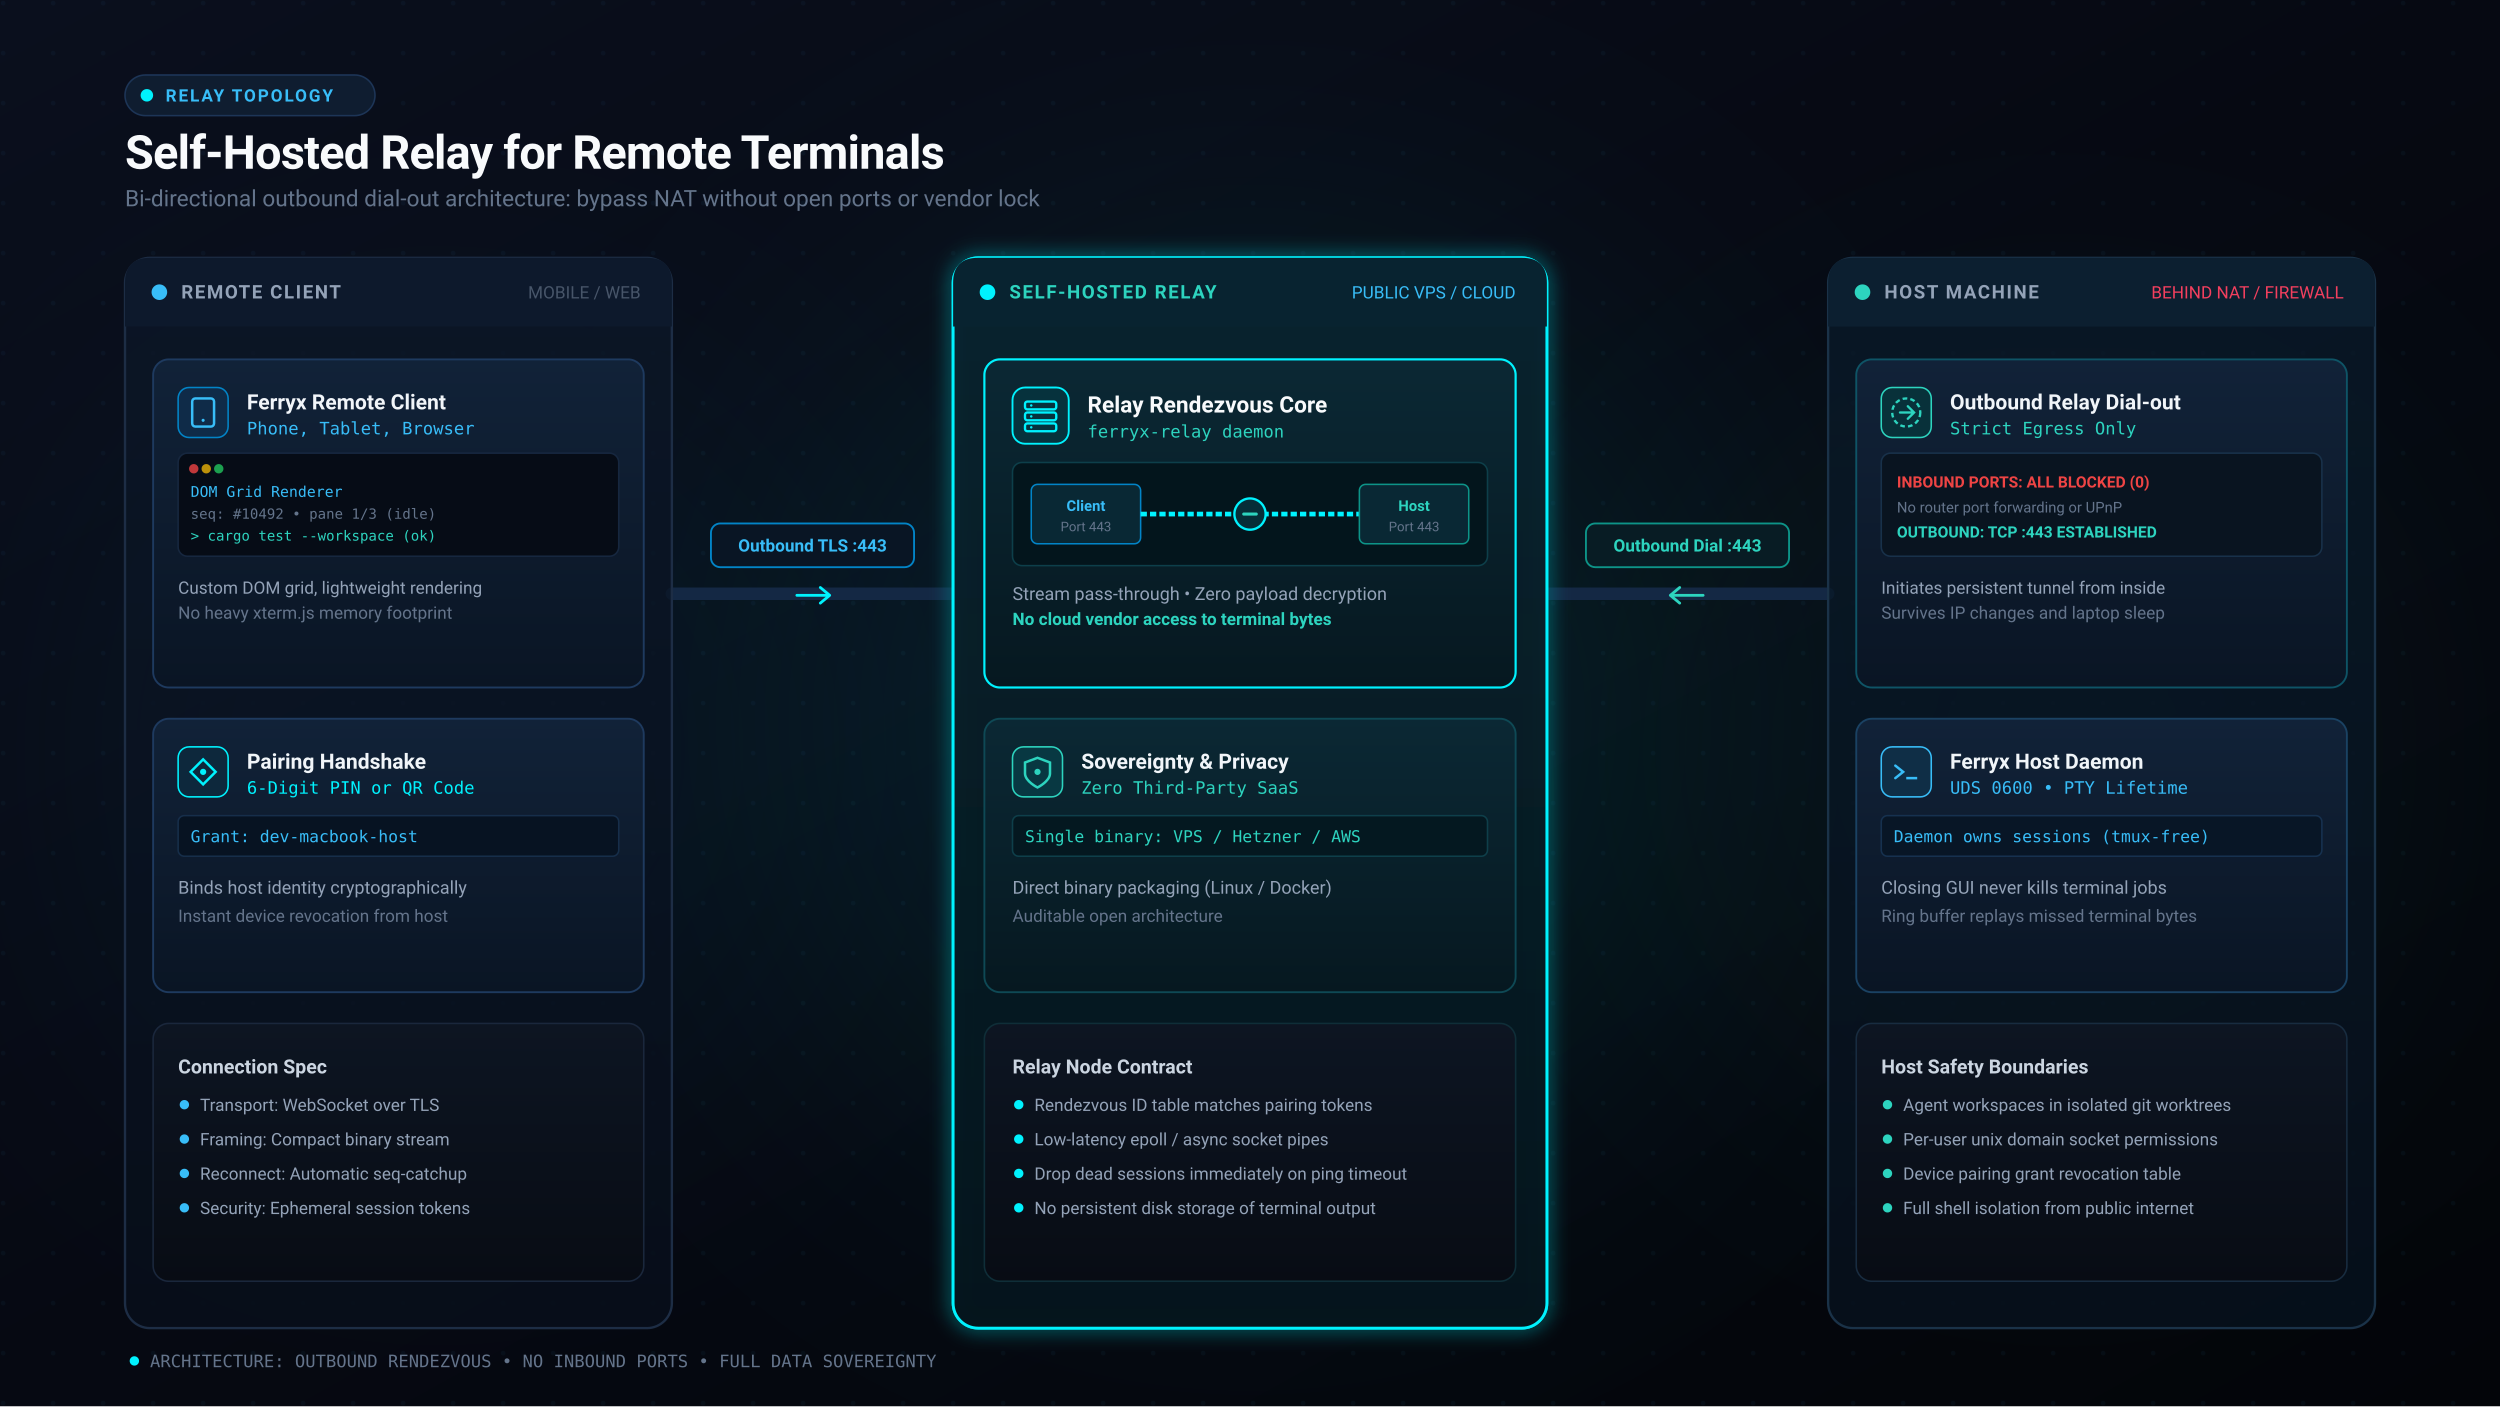
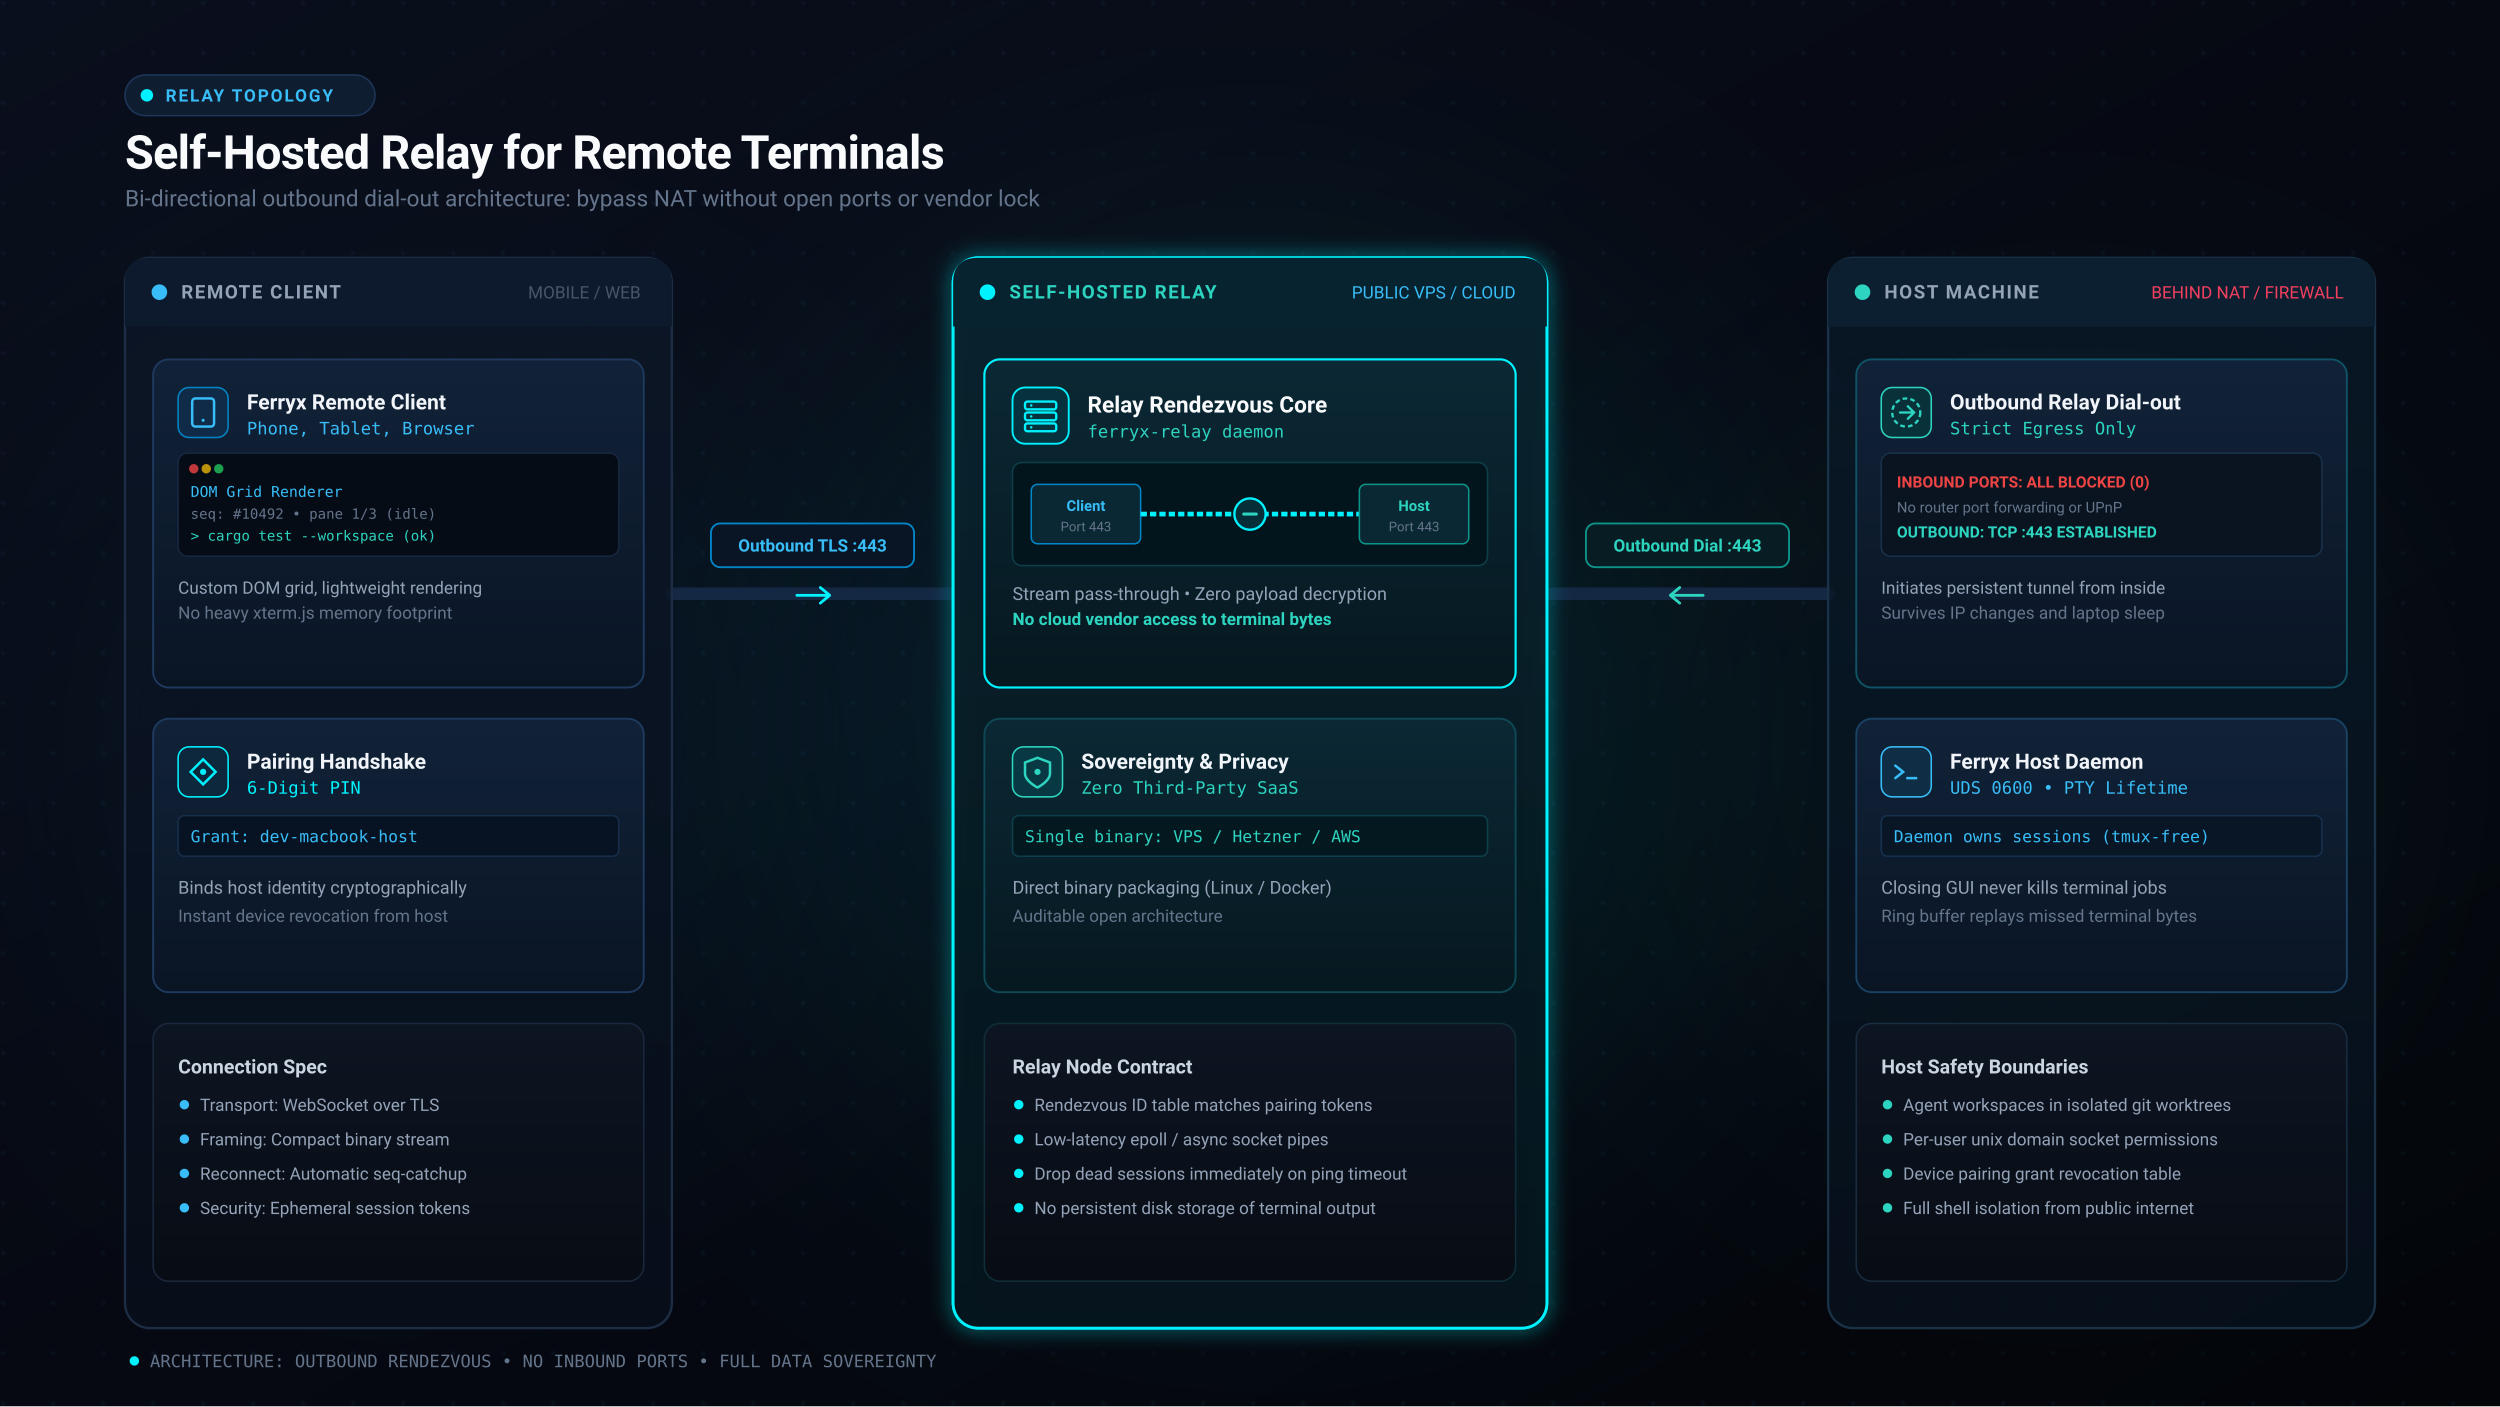
<svg xmlns="http://www.w3.org/2000/svg" viewBox="0 0 1600 900" width="1600" height="900" style="background:#070a13; font-family: -apple-system, BlinkMacSystemFont, 'SF Pro Display', 'Segoe UI', Roboto, 'JetBrains Mono', monospace;">
  <defs>
    <linearGradient id="bg-grad" x1="0%" y1="0%" x2="100%" y2="100%">
      <stop offset="0%" stop-color="#0a0f1d" />
      <stop offset="50%" stop-color="#060912" />
      <stop offset="100%" stop-color="#030509" />
    </linearGradient>
    <linearGradient id="zone-client-bg" x1="0%" y1="0%" x2="0%" y2="100%">
      <stop offset="0%" stop-color="#0c1728" stop-opacity="0.75" />
      <stop offset="100%" stop-color="#070e1a" stop-opacity="0.85" />
    </linearGradient>
    <linearGradient id="zone-relay-bg" x1="0%" y1="0%" x2="0%" y2="100%">
      <stop offset="0%" stop-color="#08232e" stop-opacity="0.8" />
      <stop offset="100%" stop-color="#05141c" stop-opacity="0.9" />
    </linearGradient>
    <linearGradient id="zone-host-bg" x1="0%" y1="0%" x2="0%" y2="100%">
      <stop offset="0%" stop-color="#091a2a" stop-opacity="0.75" />
      <stop offset="100%" stop-color="#06101c" stop-opacity="0.85" />
    </linearGradient>
    <linearGradient id="card-blue" x1="0%" y1="0%" x2="0%" y2="100%">
      <stop offset="0%" stop-color="#112238" />
      <stop offset="100%" stop-color="#0a1524" />
    </linearGradient>
    <linearGradient id="card-teal" x1="0%" y1="0%" x2="0%" y2="100%">
      <stop offset="0%" stop-color="#0b2834" />
      <stop offset="100%" stop-color="#061820" />
    </linearGradient>
    <linearGradient id="card-dark" x1="0%" y1="0%" x2="0%" y2="100%">
      <stop offset="0%" stop-color="#0d1522" />
      <stop offset="100%" stop-color="#080c14" />
    </linearGradient>
    <linearGradient id="beam-client-to-relay" x1="0%" y1="0%" x2="100%" y2="0%">
      <stop offset="0%" stop-color="#38bdf8" />
      <stop offset="100%" stop-color="#00f2fe" />
    </linearGradient>
    <linearGradient id="beam-host-to-relay" x1="100%" y1="0%" x2="0%" y2="0%">
      <stop offset="0%" stop-color="#2dd4bf" />
      <stop offset="100%" stop-color="#00f2fe" />
    </linearGradient>
    <linearGradient id="pipe-glow" x1="0%" y1="0%" x2="100%" y2="0%">
      <stop offset="0%" stop-color="#0284c7" stop-opacity="0.3" />
      <stop offset="50%" stop-color="#00f2fe" stop-opacity="0.6" />
      <stop offset="100%" stop-color="#2dd4bf" stop-opacity="0.3" />
    </linearGradient>
    <filter id="glow-teal" x="-20%" y="-20%" width="140%" height="140%">
      <feGaussianBlur stdDeviation="6" result="blur" />
      <feComposite in="SourceGraphic" in2="blur" operator="over" />
    </filter>
    <filter id="glow-strong" x="-30%" y="-30%" width="160%" height="160%">
      <feGaussianBlur stdDeviation="10" result="blur" />
      <feComposite in="SourceGraphic" in2="blur" operator="over" />
    </filter>
    <marker id="arrow-teal" viewBox="0 0 10 10" refX="7" refY="5" markerWidth="6" markerHeight="6" orient="auto">
      <path d="M 0 1.5 L 8 5 L 0 8.5 z" fill="#00f2fe" />
    </marker>
    <marker id="arrow-cyan" viewBox="0 0 10 10" refX="7" refY="5" markerWidth="6" markerHeight="6" orient="auto">
      <path d="M 0 1.5 L 8 5 L 0 8.5 z" fill="#38bdf8" />
    </marker>
    <marker id="arrow-green" viewBox="0 0 10 10" refX="7" refY="5" markerWidth="6" markerHeight="6" orient="auto">
      <path d="M 0 1.5 L 8 5 L 0 8.5 z" fill="#2dd4bf" />
    </marker>
  </defs>
  <rect width="1600" height="900" fill="url(#bg-grad)" />
  <g opacity="0.04" fill="#38bdf8">
    <pattern id="grid-dots" x="0" y="0" width="32" height="32" patternUnits="userSpaceOnUse">
      <circle cx="2" cy="2" r="1.5" />
    </pattern>
    <rect width="1600" height="900" fill="url(#grid-dots)" />
  </g>
  <circle cx="280" cy="480" r="260" fill="#0284c7" opacity="0.06" filter="blur(90px)" />
  <circle cx="800" cy="460" r="300" fill="#00f2fe" opacity="0.08" filter="blur(110px)" />
  <circle cx="1320" cy="480" r="260" fill="#0d9488" opacity="0.06" filter="blur(90px)" />
  <g transform="translate(80, 48)">
    <rect x="0" y="0" width="160" height="26" rx="13" fill="#0f1d30" stroke="#1d3557" stroke-width="1" />
    <circle cx="14" cy="13" r="4" fill="#00f2fe" />
    <text x="26" y="17" fill="#38bdf8" font-size="11" font-weight="700" letter-spacing="1.2">RELAY TOPOLOGY</text>
    <text x="0" y="60" fill="#f8fafc" font-size="30" font-weight="700" letter-spacing="-0.5">Self-Hosted Relay for Remote Terminals</text>
    <text x="0" y="84" fill="#64748b" font-size="14.5" font-weight="400">Bi-directional outbound dial-out architecture: bypass NAT without open ports or vendor lock</text>
  </g>
  <g transform="translate(0, 0)">
    <path d="M 430 380 L 610 380" stroke="#142844" stroke-width="8" stroke-linecap="round" />
    <path d="M 430 380 L 610 380" stroke="url(#beam-client-to-relay)" stroke-width="2" stroke-dasharray="6,4" />
    <path d="M 990 380 L 1170 380" stroke="#142844" stroke-width="8" stroke-linecap="round" />
    <path d="M 1170 380 L 990 380" stroke="url(#beam-host-to-relay)" stroke-width="2" stroke-dasharray="6,4" />
    <g transform="translate(455, 335)">
      <rect x="0" y="0" width="130" height="28" rx="6" fill="#091524" stroke="#0284c7" stroke-width="1.2" />
      <text x="65" y="18" fill="#38bdf8" font-size="11" font-weight="600" text-anchor="middle">Outbound TLS :443</text>
      <path d="M 55 46 L 75 46 M 70 41 L 76 46 L 70 51" stroke="#00f2fe" stroke-width="1.8" stroke-linecap="round" stroke-linejoin="round" fill="none" />
    </g>
    <g transform="translate(1015, 335)">
      <rect x="0" y="0" width="130" height="28" rx="6" fill="#081c24" stroke="#0d9488" stroke-width="1.2" />
      <text x="65" y="18" fill="#2dd4bf" font-size="11" font-weight="600" text-anchor="middle">Outbound Dial :443</text>
      <path d="M 75 46 L 55 46 M 60 41 L 54 46 L 60 51" stroke="#2dd4bf" stroke-width="1.8" stroke-linecap="round" stroke-linejoin="round" fill="none" />
    </g>
  </g>
  <g transform="translate(80, 165)">
    <rect x="0" y="0" width="350" height="685" rx="16" fill="url(#zone-client-bg)" stroke="#1d2d45" stroke-width="1.5" />
    <path d="M 0 16 Q 0 0 16 0 L 334 0 Q 350 0 350 16 L 350 44 L 0 44 Z" fill="#0d192c" />
    <circle cx="22" cy="22" r="5" fill="#38bdf8" />
    <text x="36" y="26" fill="#94a3b8" font-size="12" font-weight="700" letter-spacing="1">REMOTE CLIENT</text>
    <text x="330" y="26" fill="#475569" font-size="11" text-anchor="end">MOBILE / WEB</text>
    <g transform="translate(18, 65)">
      <rect x="0" y="0" width="314" height="210" rx="10" fill="url(#card-blue)" stroke="#1e3a5f" stroke-width="1.2" />
      <g transform="translate(16, 18)">
        <rect x="0" y="0" width="32" height="32" rx="7" fill="#0f2b48" stroke="#0284c7" stroke-width="1" />
        <rect x="9" y="7" width="14" height="18" rx="2" fill="none" stroke="#38bdf8" stroke-width="1.6" />
        <circle cx="16" cy="21" r="1" fill="#38bdf8" />
        <text x="44" y="14" fill="#f1f5f9" font-size="13.5" font-weight="700">Ferryx Remote Client</text>
        <text x="44" y="30" fill="#38bdf8" font-size="11" font-family="'JetBrains Mono', monospace">Phone, Tablet, Browser</text>
        <g transform="translate(0, 42)">
          <rect x="0" y="0" width="282" height="66" rx="6" fill="#060c16" stroke="#16273f" stroke-width="1" />
          <circle cx="10" cy="10" r="3" fill="#ef4444" opacity="0.8" />
          <circle cx="18" cy="10" r="3" fill="#eab308" opacity="0.8" />
          <circle cx="26" cy="10" r="3" fill="#22c55e" opacity="0.8" />
          <text x="8" y="28" fill="#38bdf8" font-size="9.5" font-family="'JetBrains Mono', monospace">DOM Grid Renderer</text>
          <text x="8" y="42" fill="#64748b" font-size="9" font-family="'JetBrains Mono', monospace">seq: #10492 • pane 1/3 (idle)</text>
          <text x="8" y="56" fill="#2dd4bf" font-size="9" font-family="'JetBrains Mono', monospace">&gt; cargo test --workspace (ok)</text>
        </g>
        <text x="0" y="132" fill="#94a3b8" font-size="11">Custom DOM grid, lightweight rendering</text>
        <text x="0" y="148" fill="#64748b" font-size="11">No heavy xterm.js memory footprint</text>
      </g>
    </g>
    <g transform="translate(18, 295)">
      <rect x="0" y="0" width="314" height="175" rx="10" fill="url(#card-blue)" stroke="#1e3a5f" stroke-width="1.2" />
      <g transform="translate(16, 18)">
        <rect x="0" y="0" width="32" height="32" rx="7" fill="#0d283c" stroke="#00f2fe" stroke-width="1" />
        <path d="M 8 16 L 16 8 L 24 16 L 16 24 Z" fill="none" stroke="#00f2fe" stroke-width="1.6" />
        <circle cx="16" cy="16" r="2" fill="#00f2fe" />
        <text x="44" y="14" fill="#f1f5f9" font-size="13.5" font-weight="700">Pairing Handshake</text>
-         <text x="44" y="30" fill="#00f2fe" font-size="11" font-family="'JetBrains Mono', monospace">6-Digit PIN or QR Code</text>
+         <text x="44" y="30" fill="#00f2fe" font-size="11" font-family="'JetBrains Mono', monospace">6-Digit PIN</text>
        <rect x="0" y="44" width="282" height="26" rx="4" fill="#071322" stroke="#162e4a" stroke-width="1" />
        <text x="8" y="61" fill="#38bdf8" font-size="10.5" font-family="'JetBrains Mono', monospace">Grant: dev-macbook-host</text>
        <text x="0" y="94" fill="#94a3b8" font-size="11.5">Binds host identity cryptographically</text>
        <text x="0" y="112" fill="#64748b" font-size="11">Instant device revocation from host</text>
      </g>
    </g>
    <g transform="translate(18, 490)">
      <rect x="0" y="0" width="314" height="165" rx="10" fill="url(#card-dark)" stroke="#1a273c" stroke-width="1" />
      <g transform="translate(16, 18)">
        <text x="0" y="14" fill="#cbd5e1" font-size="12.5" font-weight="700">Connection Spec</text>
        <g transform="translate(0, 28)">
          <circle cx="4" cy="6" r="3" fill="#38bdf8" />
          <text x="14" y="10" fill="#94a3b8" font-size="11">Transport: WebSocket over TLS</text>
          <circle cx="4" cy="28" r="3" fill="#38bdf8" />
          <text x="14" y="32" fill="#94a3b8" font-size="11">Framing: Compact binary stream</text>
          <circle cx="4" cy="50" r="3" fill="#38bdf8" />
          <text x="14" y="54" fill="#94a3b8" font-size="11">Reconnect: Automatic seq-catchup</text>
          <circle cx="4" cy="72" r="3" fill="#38bdf8" />
          <text x="14" y="76" fill="#94a3b8" font-size="11">Security: Ephemeral session tokens</text>
        </g>
      </g>
    </g>
  </g>
  <g transform="translate(610, 165)">
    <rect x="0" y="0" width="380" height="685" rx="16" fill="url(#zone-relay-bg)" stroke="#00f2fe" stroke-width="1.8" filter="url(#glow-teal)" stroke-opacity="0.8" />
    <rect x="0" y="0" width="380" height="685" rx="16" fill="url(#zone-relay-bg)" stroke="#00f2fe" stroke-width="1.8" />
    <path d="M 0 16 Q 0 0 16 0 L 364 0 Q 380 0 380 16 L 380 44 L 0 44 Z" fill="#082330" />
    <circle cx="22" cy="22" r="5" fill="#00f2fe" />
    <text x="36" y="26" fill="#2dd4bf" font-size="12" font-weight="700" letter-spacing="1">SELF-HOSTED RELAY</text>
    <text x="360" y="26" fill="#38bdf8" font-size="11" text-anchor="end">PUBLIC VPS / CLOUD</text>
    <g transform="translate(20, 65)">
      <rect x="0" y="0" width="340" height="210" rx="10" fill="url(#card-teal)" stroke="#00f2fe" stroke-width="1.4" />
      <g transform="translate(18, 18)">
        <rect x="0" y="0" width="36" height="36" rx="8" fill="#06323d" stroke="#00f2fe" stroke-width="1.2" />
        <rect x="8" y="9" width="20" height="5" rx="1.5" fill="none" stroke="#00f2fe" stroke-width="1.5" />
        <rect x="8" y="16" width="20" height="5" rx="1.5" fill="none" stroke="#00f2fe" stroke-width="1.5" />
        <rect x="8" y="23" width="20" height="5" rx="1.5" fill="none" stroke="#00f2fe" stroke-width="1.5" />
        <circle cx="12" cy="11.5" r="0.8" fill="#00f2fe" />
        <circle cx="12" cy="18.5" r="0.8" fill="#00f2fe" />
        <circle cx="12" cy="25.5" r="0.8" fill="#00f2fe" />
        <text x="48" y="16" fill="#f8fafc" font-size="14.5" font-weight="700">Relay Rendezvous Core</text>
        <text x="48" y="32" fill="#2dd4bf" font-size="11" font-family="'JetBrains Mono', monospace">ferryx-relay daemon</text>
        <g transform="translate(0, 48)">
          <rect x="0" y="0" width="304" height="66" rx="6" fill="#03151c" stroke="#0d3f4a" stroke-width="1" />
          <rect x="12" y="14" width="70" height="38" rx="4" fill="#092834" stroke="#0284c7" stroke-width="1" />
          <text x="47" y="31" fill="#38bdf8" font-size="9.5" text-anchor="middle" font-weight="600">Client</text>
          <text x="47" y="44" fill="#64748b" font-size="8.5" text-anchor="middle">Port 443</text>
          <line x1="82" y1="33" x2="222" y2="33" stroke="#00f2fe" stroke-width="3" stroke-dasharray="4,2" />
          <circle cx="152" cy="33" r="10" fill="#062e38" stroke="#00f2fe" stroke-width="1.5" />
          <path d="M 148 33 L 156 33" stroke="#2dd4bf" stroke-width="2" stroke-linecap="round" />
          <rect x="222" y="14" width="70" height="38" rx="4" fill="#092834" stroke="#0d9488" stroke-width="1" />
          <text x="257" y="31" fill="#2dd4bf" font-size="9.5" text-anchor="middle" font-weight="600">Host</text>
          <text x="257" y="44" fill="#64748b" font-size="8.5" text-anchor="middle">Port 443</text>
        </g>
        <text x="0" y="136" fill="#94a3b8" font-size="11.5">Stream pass-through • Zero payload decryption</text>
        <text x="0" y="152" fill="#2dd4bf" font-size="11" font-weight="600">No cloud vendor access to terminal bytes</text>
      </g>
    </g>
    <g transform="translate(20, 295)">
      <rect x="0" y="0" width="340" height="175" rx="10" fill="url(#card-teal)" stroke="#0e4955" stroke-width="1.2" />
      <g transform="translate(18, 18)">
        <rect x="0" y="0" width="32" height="32" rx="7" fill="#083842" stroke="#2dd4bf" stroke-width="1" />
        <path d="M 16 7 L 24 10 L 24 17 C 24 22 16 26 16 26 C 16 26 8 22 8 17 L 8 10 Z" fill="none" stroke="#2dd4bf" stroke-width="1.6" />
        <circle cx="16" cy="16" r="2" fill="#2dd4bf" />
        <text x="44" y="14" fill="#f1f5f9" font-size="13.5" font-weight="700">Sovereignty &amp; Privacy</text>
        <text x="44" y="30" fill="#2dd4bf" font-size="11" font-family="'JetBrains Mono', monospace">Zero Third-Party SaaS</text>
        <rect x="0" y="44" width="304" height="26" rx="4" fill="#041820" stroke="#0e3f4a" stroke-width="1" />
        <text x="8" y="61" fill="#2dd4bf" font-size="10.5" font-family="'JetBrains Mono', monospace">Single binary: VPS / Hetzner / AWS</text>
        <text x="0" y="94" fill="#94a3b8" font-size="11.5">Direct binary packaging (Linux / Docker)</text>
        <text x="0" y="112" fill="#64748b" font-size="11">Auditable open architecture</text>
      </g>
    </g>
    <g transform="translate(20, 490)">
      <rect x="0" y="0" width="340" height="165" rx="10" fill="url(#card-dark)" stroke="#0f2e38" stroke-width="1" />
      <g transform="translate(18, 18)">
        <text x="0" y="14" fill="#cbd5e1" font-size="12.5" font-weight="700">Relay Node Contract</text>
        <g transform="translate(0, 28)">
          <circle cx="4" cy="6" r="3" fill="#00f2fe" />
          <text x="14" y="10" fill="#94a3b8" font-size="11">Rendezvous ID table matches pairing tokens</text>
          <circle cx="4" cy="28" r="3" fill="#00f2fe" />
          <text x="14" y="32" fill="#94a3b8" font-size="11">Low-latency epoll / async socket pipes</text>
          <circle cx="4" cy="50" r="3" fill="#00f2fe" />
          <text x="14" y="54" fill="#94a3b8" font-size="11">Drop dead sessions immediately on ping timeout</text>
          <circle cx="4" cy="72" r="3" fill="#00f2fe" />
          <text x="14" y="76" fill="#94a3b8" font-size="11">No persistent disk storage of terminal output</text>
        </g>
      </g>
    </g>
  </g>
  <g transform="translate(1170, 165)">
    <rect x="0" y="0" width="350" height="685" rx="16" fill="url(#zone-host-bg)" stroke="#1a3248" stroke-width="1.5" />
    <path d="M 0 16 Q 0 0 16 0 L 334 0 Q 350 0 350 16 L 350 44 L 0 44 Z" fill="#0c1f30" />
    <circle cx="22" cy="22" r="5" fill="#2dd4bf" />
    <text x="36" y="26" fill="#94a3b8" font-size="12" font-weight="700" letter-spacing="1">HOST MACHINE</text>
    <text x="330" y="26" fill="#f43f5e" font-size="11" text-anchor="end">BEHIND NAT / FIREWALL</text>
    <g transform="translate(18, 65)">
      <rect x="0" y="0" width="314" height="210" rx="10" fill="url(#card-blue)" stroke="#0e5466" stroke-width="1.2" />
      <g transform="translate(16, 18)">
        <rect x="0" y="0" width="32" height="32" rx="7" fill="#08313a" stroke="#2dd4bf" stroke-width="1" />
        <circle cx="16" cy="16" r="9" fill="none" stroke="#2dd4bf" stroke-width="1.5" stroke-dasharray="3,2" />
        <path d="M 12 16 L 20 16 M 17 12 L 21 16 L 17 20" stroke="#2dd4bf" stroke-width="1.5" stroke-linecap="round" fill="none" />
        <text x="44" y="14" fill="#f1f5f9" font-size="13.5" font-weight="700">Outbound Relay Dial-out</text>
        <text x="44" y="30" fill="#2dd4bf" font-size="11" font-family="'JetBrains Mono', monospace">Strict Egress Only</text>
        <g transform="translate(0, 42)">
          <rect x="0" y="0" width="282" height="66" rx="6" fill="#091420" stroke="#18314a" stroke-width="1" />
          <text x="10" y="22" fill="#ef4444" font-size="10" font-weight="600">INBOUND PORTS: ALL BLOCKED (0)</text>
          <text x="10" y="38" fill="#64748b" font-size="9.5">No router port forwarding or UPnP</text>
          <text x="10" y="54" fill="#2dd4bf" font-size="10" font-weight="600">OUTBOUND: TCP :443 ESTABLISHED</text>
        </g>
        <text x="0" y="132" fill="#94a3b8" font-size="11">Initiates persistent tunnel from inside</text>
        <text x="0" y="148" fill="#64748b" font-size="11">Survives IP changes and laptop sleep</text>
      </g>
    </g>
    <g transform="translate(18, 295)">
      <rect x="0" y="0" width="314" height="175" rx="10" fill="url(#card-blue)" stroke="#1a4263" stroke-width="1.2" />
      <g transform="translate(16, 18)">
        <rect x="0" y="0" width="32" height="32" rx="7" fill="#0f2e46" stroke="#38bdf8" stroke-width="1" />
        <path d="M 9 12 L 14 16 L 9 20" stroke="#38bdf8" stroke-width="1.6" stroke-linecap="round" fill="none" />
        <line x1="16" y1="20" x2="23" y2="20" stroke="#38bdf8" stroke-width="1.6" />
        <text x="44" y="14" fill="#f1f5f9" font-size="13.5" font-weight="700">Ferryx Host Daemon</text>
        <text x="44" y="30" fill="#38bdf8" font-size="11" font-family="'JetBrains Mono', monospace">UDS 0600 • PTY Lifetime</text>
        <rect x="0" y="44" width="282" height="26" rx="4" fill="#081626" stroke="#16314f" stroke-width="1" />
        <text x="8" y="61" fill="#38bdf8" font-size="10.5" font-family="'JetBrains Mono', monospace">Daemon owns sessions (tmux-free)</text>
        <text x="0" y="94" fill="#94a3b8" font-size="11.5">Closing GUI never kills terminal jobs</text>
        <text x="0" y="112" fill="#64748b" font-size="11">Ring buffer replays missed terminal bytes</text>
      </g>
    </g>
    <g transform="translate(18, 490)">
      <rect x="0" y="0" width="314" height="165" rx="10" fill="url(#card-dark)" stroke="#182c40" stroke-width="1" />
      <g transform="translate(16, 18)">
        <text x="0" y="14" fill="#cbd5e1" font-size="12.5" font-weight="700">Host Safety Boundaries</text>
        <g transform="translate(0, 28)">
          <circle cx="4" cy="6" r="3" fill="#2dd4bf" />
          <text x="14" y="10" fill="#94a3b8" font-size="11">Agent workspaces in isolated git worktrees</text>
          <circle cx="4" cy="28" r="3" fill="#2dd4bf" />
          <text x="14" y="32" fill="#94a3b8" font-size="11">Per-user unix domain socket permissions</text>
          <circle cx="4" cy="50" r="3" fill="#2dd4bf" />
          <text x="14" y="54" fill="#94a3b8" font-size="11">Device pairing grant revocation table</text>
          <circle cx="4" cy="72" r="3" fill="#2dd4bf" />
          <text x="14" y="76" fill="#94a3b8" font-size="11">Full shell isolation from public internet</text>
        </g>
      </g>
    </g>
  </g>
  <g transform="translate(80, 865)">
    <circle cx="6" cy="6" r="3" fill="#00f2fe" />
    <text x="16" y="10" fill="#64748b" font-size="11" font-family="'JetBrains Mono', monospace">ARCHITECTURE: OUTBOUND RENDEZVOUS • NO INBOUND PORTS • FULL DATA SOVEREIGNTY</text>
  </g>
</svg>
